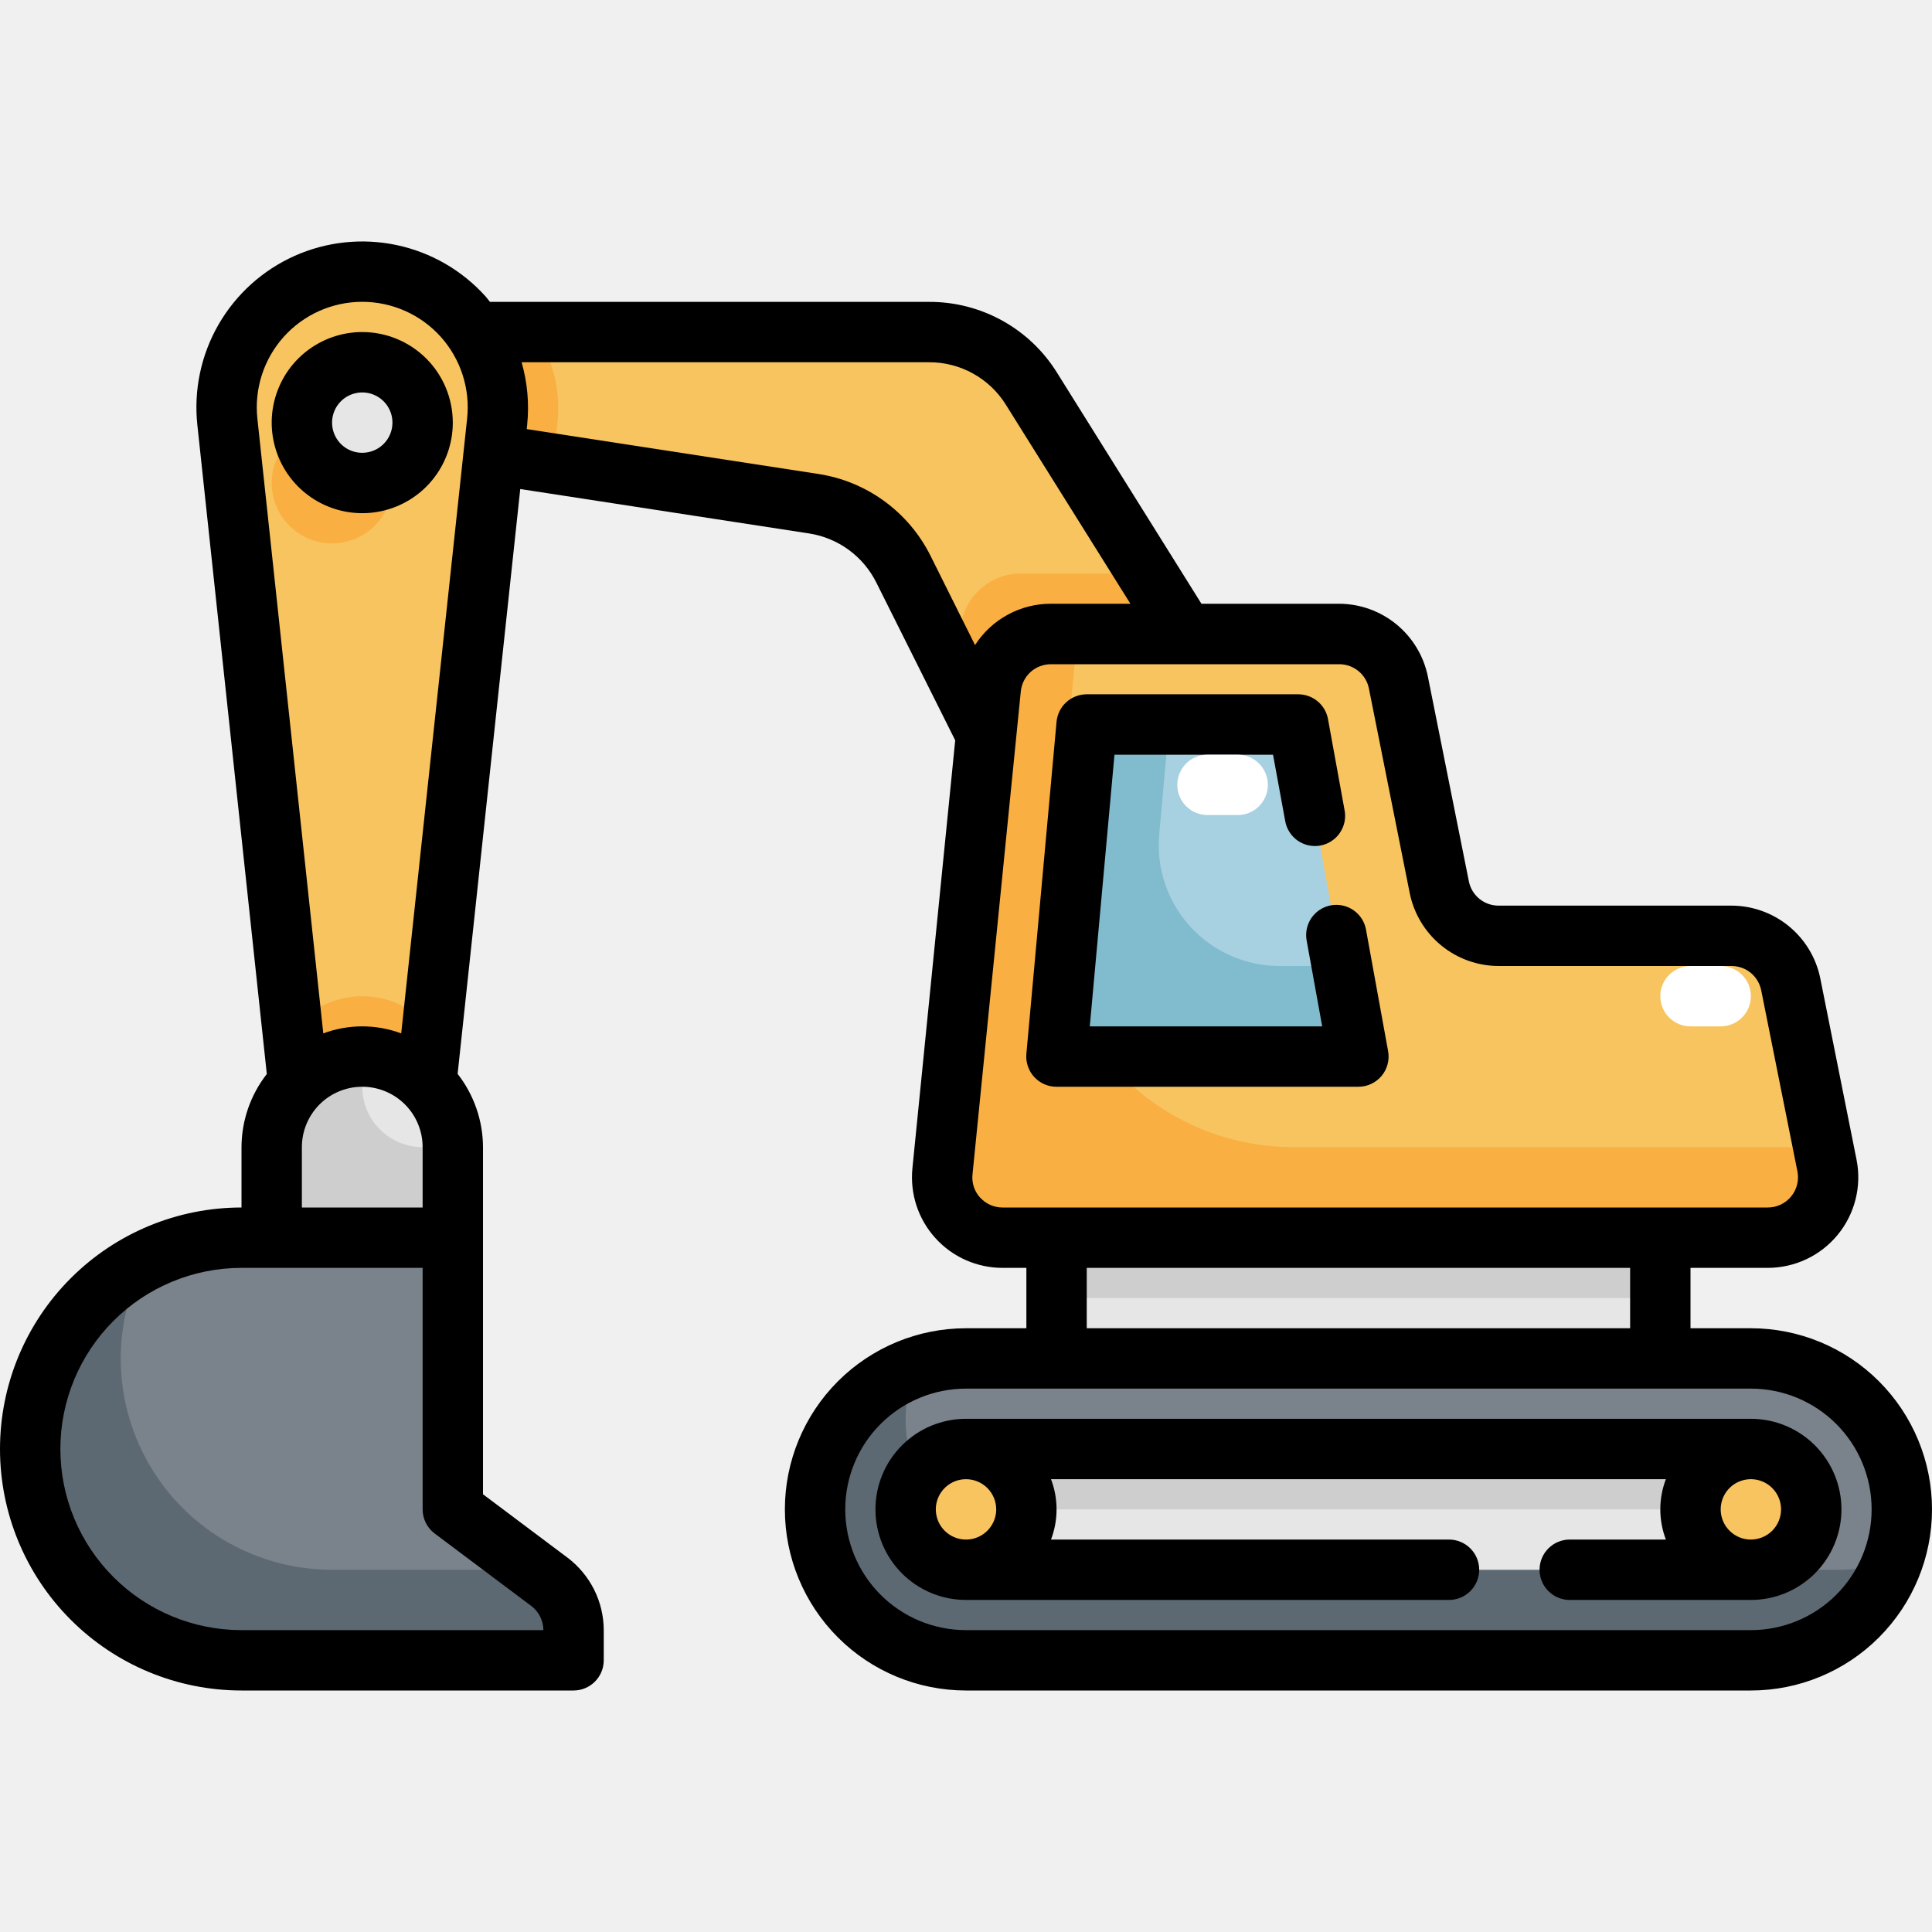
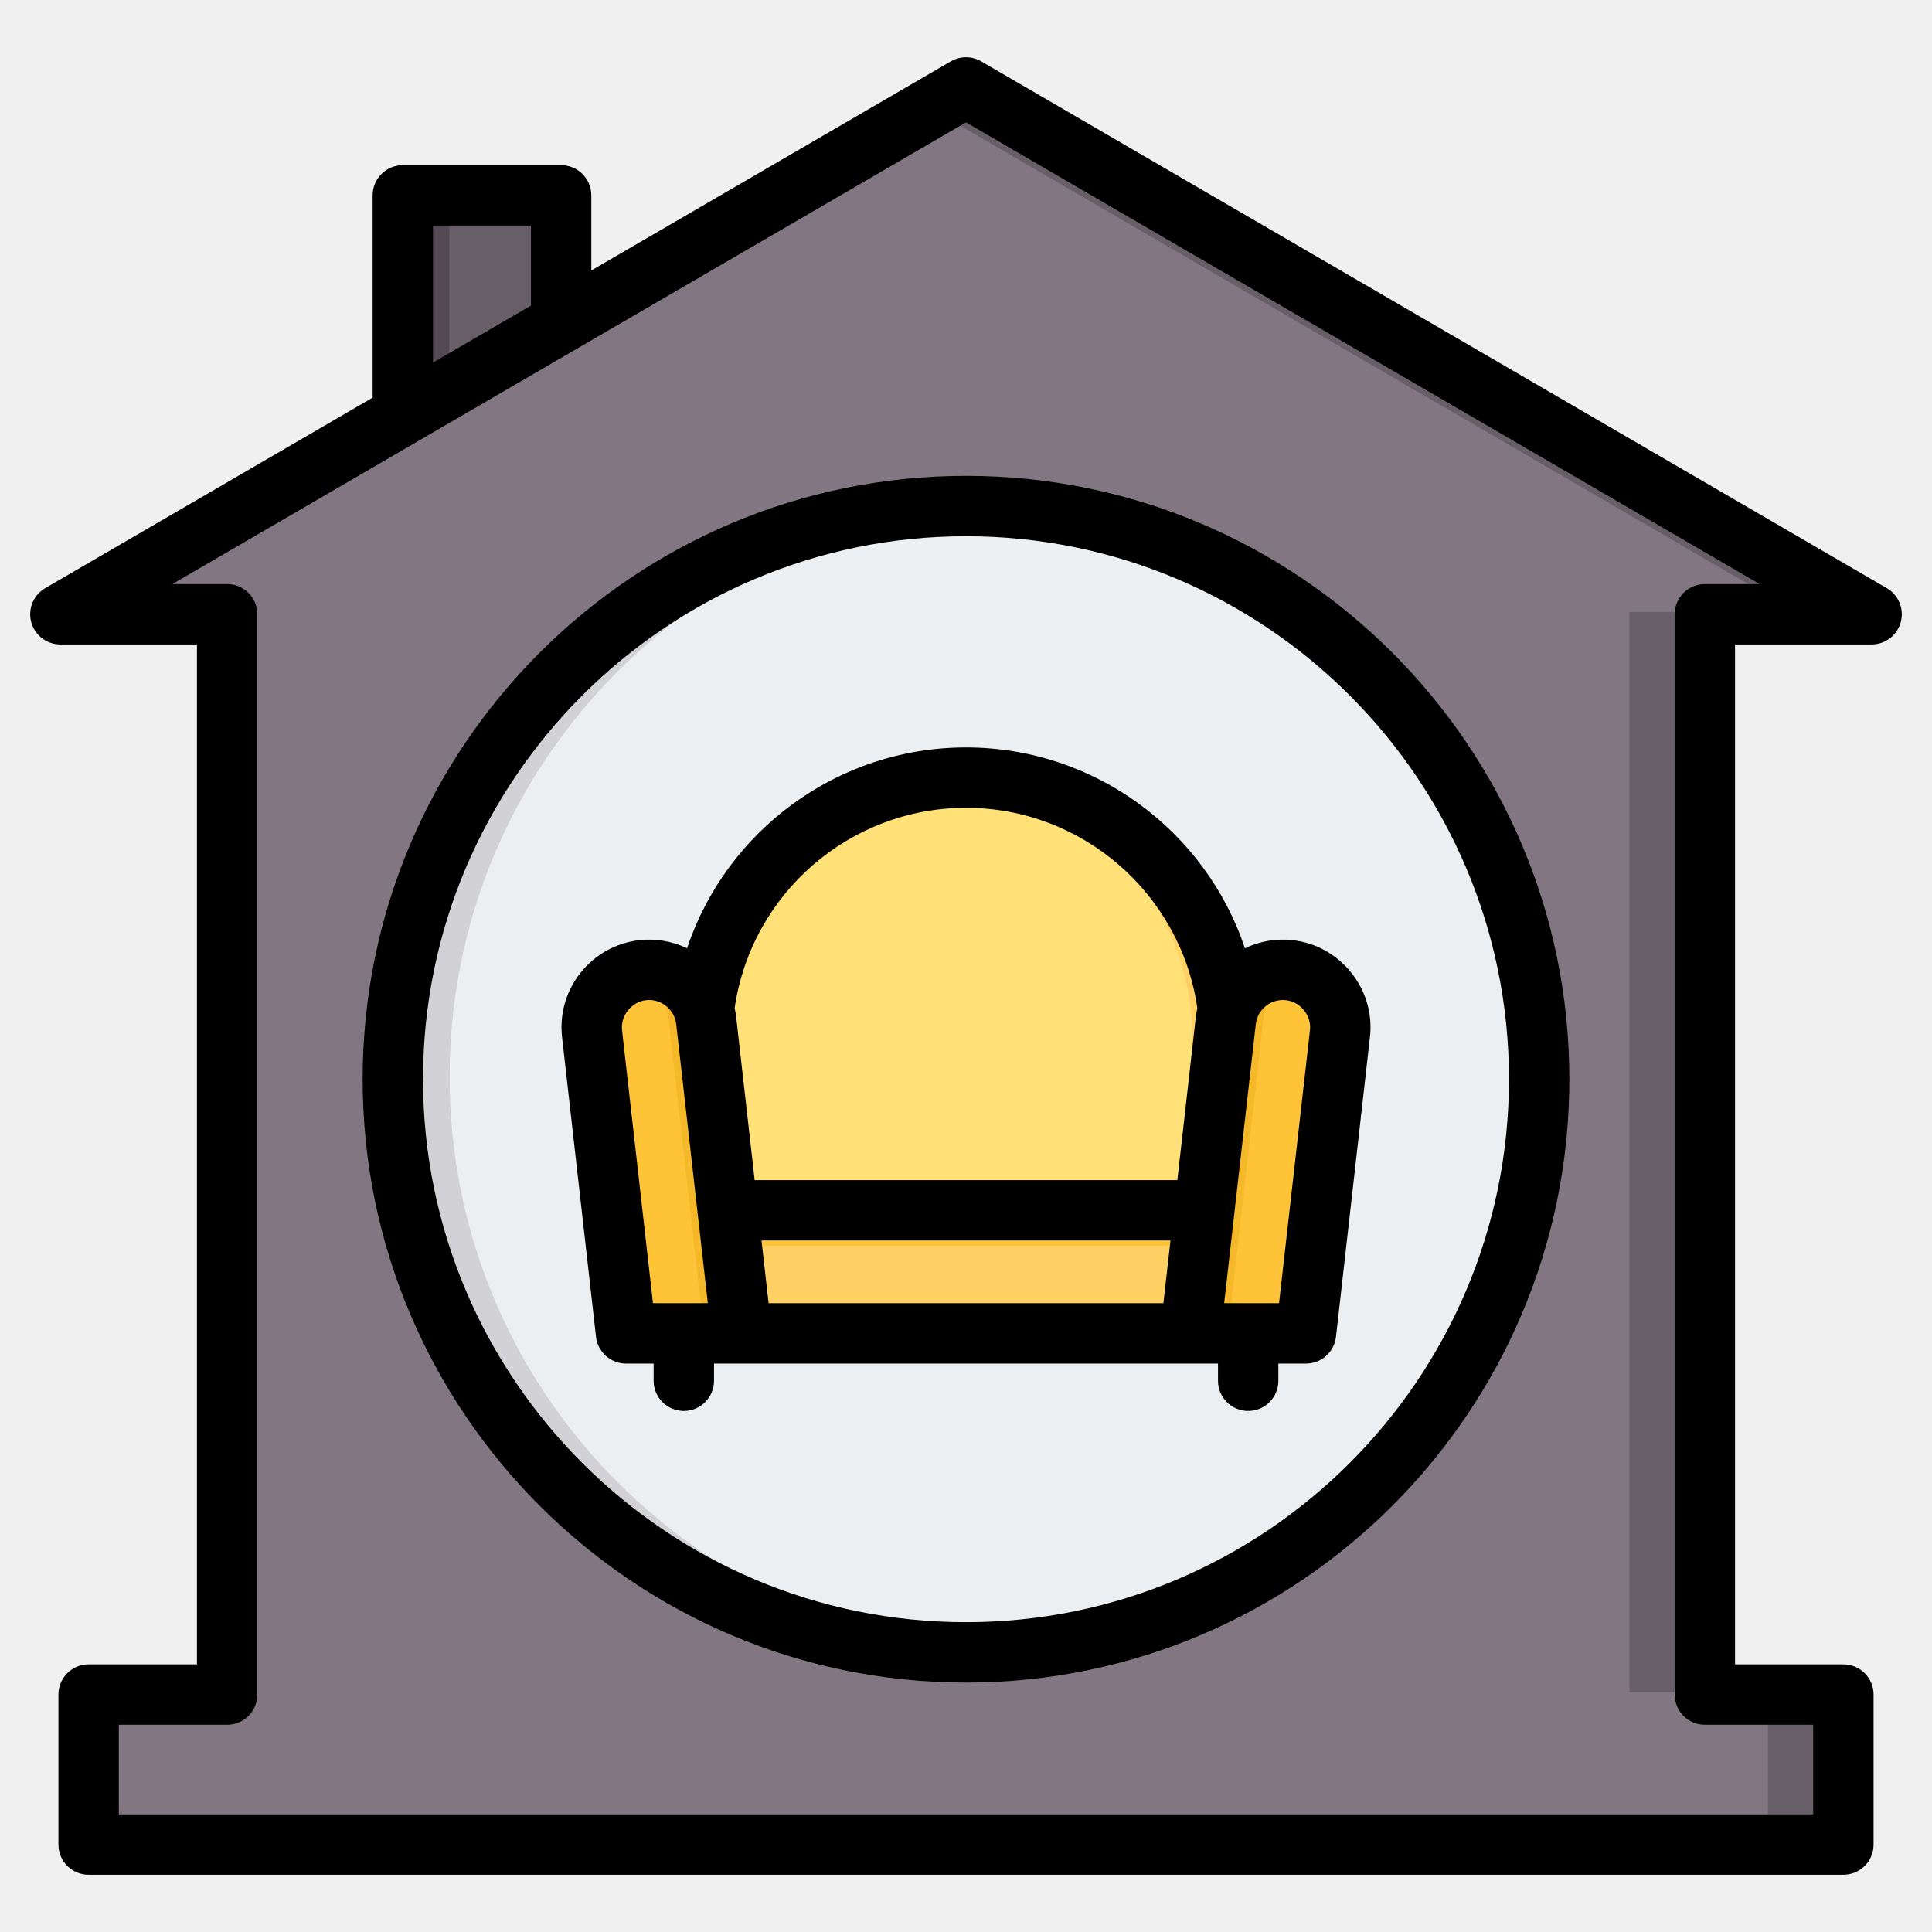
- <svg xmlns="http://www.w3.org/2000/svg" width="60" height="60" viewBox="0 0 60 60" fill="none">
-   <path d="M32.039 12.075L40.312 25.312H31.875L28.055 17.672C27.787 17.136 27.394 16.672 26.91 16.319C26.425 15.965 25.864 15.733 25.271 15.642L13.125 14.062V10.312H28.859C29.495 10.312 30.121 10.474 30.677 10.783C31.233 11.091 31.702 11.536 32.039 12.075Z" fill="#F8C460" />
-   <path d="M13.125 14.062L17.156 14.587L17.316 13.098C17.417 12.115 17.166 11.127 16.607 10.312H13.125V14.062Z" fill="#FAAF42" />
-   <path d="M9.375 34.688H13.125L15.438 13.099C15.501 12.511 15.44 11.917 15.258 11.354C15.076 10.792 14.778 10.274 14.383 9.834C13.988 9.395 13.505 9.043 12.965 8.802C12.425 8.562 11.841 8.437 11.25 8.438C10.659 8.437 10.075 8.562 9.535 8.802C8.995 9.043 8.512 9.395 8.117 9.834C7.722 10.274 7.424 10.792 7.242 11.354C7.06 11.917 6.999 12.511 7.062 13.099L9.375 34.688Z" fill="#F8C460" />
-   <path d="M11.25 30.938C10.835 30.939 10.425 31.032 10.05 31.212C9.676 31.392 9.346 31.652 9.084 31.975L9.375 34.688H13.125L13.416 31.975C13.155 31.652 12.825 31.392 12.45 31.212C12.075 31.032 11.665 30.939 11.25 30.938Z" fill="#FAAF42" />
-   <path d="M30 51.562H54.375C56.964 51.562 59.062 49.464 59.062 46.875C59.062 44.286 56.964 42.188 54.375 42.188H30C27.411 42.188 25.312 44.286 25.312 46.875C25.312 49.464 27.411 51.562 30 51.562Z" fill="#7A838B" />
-   <path d="M57.188 48.75H32.813C31.569 48.75 30.377 48.256 29.498 47.377C28.619 46.498 28.125 45.306 28.125 44.062C28.13 43.522 28.229 42.987 28.419 42.481C27.379 42.851 26.504 43.577 25.948 44.53C25.392 45.483 25.191 46.602 25.38 47.689C25.569 48.776 26.137 49.761 26.982 50.469C27.828 51.178 28.897 51.566 30 51.562H54.375C55.338 51.561 56.277 51.261 57.064 50.705C57.85 50.149 58.446 49.364 58.769 48.457C58.263 48.646 57.728 48.745 57.188 48.75Z" fill="#5D6972" />
-   <path d="M30 48.75H54.375C55.41 48.75 56.25 47.91 56.25 46.875C56.25 45.84 55.41 45 54.375 45H30C28.965 45 28.125 45.84 28.125 46.875C28.125 47.91 28.965 48.75 30 48.75Z" fill="#E6E6E6" />
-   <path d="M56.25 46.875H28.125C28.125 46.378 28.323 45.901 28.674 45.549C29.026 45.197 29.503 45 30 45H54.375C54.872 45 55.349 45.197 55.701 45.549C56.053 45.901 56.25 46.378 56.25 46.875Z" fill="#CECECE" />
-   <path d="M51.562 42.188H32.812V38.438H51.562V42.188Z" fill="#E6E6E6" />
-   <path d="M51.562 40.312H32.812V38.438H51.562V40.312Z" fill="#CECECE" />
-   <path d="M31.875 25.312H40.312L35.625 17.812H31.697C31.232 17.812 30.784 17.985 30.439 18.297C30.094 18.609 29.878 19.038 29.831 19.5L29.688 20.936L31.875 25.312Z" fill="#FAAF42" />
-   <path d="M43.427 21.195L44.698 27.555C44.783 27.98 45.013 28.363 45.348 28.638C45.684 28.913 46.104 29.063 46.537 29.062H53.775C54.209 29.062 54.629 29.212 54.964 29.487C55.3 29.762 55.529 30.145 55.614 30.57L56.739 36.195C56.794 36.467 56.787 36.748 56.72 37.017C56.653 37.286 56.526 37.537 56.35 37.752C56.174 37.966 55.953 38.139 55.702 38.258C55.451 38.376 55.177 38.438 54.9 38.438H31.134C30.872 38.438 30.613 38.383 30.374 38.276C30.134 38.17 29.919 38.015 29.744 37.82C29.568 37.626 29.435 37.397 29.353 37.148C29.271 36.899 29.242 36.636 29.269 36.375L30.769 21.375C30.815 20.913 31.032 20.484 31.377 20.172C31.721 19.86 32.169 19.688 32.634 19.688H41.587C42.021 19.687 42.441 19.837 42.777 20.112C43.112 20.387 43.342 20.77 43.427 21.195Z" fill="#F8C460" />
-   <path d="M56.625 35.625H40.162C39.114 35.625 38.078 35.405 37.12 34.98C36.162 34.555 35.303 33.934 34.6 33.156C33.897 32.379 33.365 31.463 33.037 30.467C32.71 29.471 32.595 28.418 32.7 27.375L33.469 19.688H32.634C32.169 19.688 31.721 19.86 31.377 20.172C31.032 20.484 30.815 20.913 30.769 21.375L29.269 36.375C29.242 36.636 29.271 36.899 29.353 37.148C29.435 37.397 29.568 37.626 29.744 37.82C29.919 38.015 30.134 38.17 30.374 38.276C30.613 38.383 30.872 38.438 31.134 38.438H54.9C55.177 38.438 55.451 38.376 55.702 38.258C55.953 38.139 56.174 37.966 56.35 37.752C56.526 37.537 56.653 37.286 56.72 37.017C56.787 36.748 56.794 36.467 56.739 36.195L56.625 35.625Z" fill="#FAAF42" />
-   <path d="M30 48.75C31.035 48.75 31.875 47.91 31.875 46.875C31.875 45.84 31.035 45 30 45C28.965 45 28.125 45.84 28.125 46.875C28.125 47.91 28.965 48.75 30 48.75Z" fill="#F8C460" />
-   <path d="M54.375 48.75C55.41 48.75 56.25 47.91 56.25 46.875C56.25 45.84 55.41 45 54.375 45C53.34 45 52.5 45.84 52.5 46.875C52.5 47.91 53.34 48.75 54.375 48.75Z" fill="#F8C460" />
-   <path d="M33.75 22.5H40.312L42.188 32.812H32.812L33.75 22.5Z" fill="#A7D0E1" />
-   <path d="M36 25.911L36.307 22.5H33.75L32.812 32.812H42.188L41.677 30H39.731C39.211 30 38.696 29.891 38.219 29.68C37.743 29.47 37.316 29.162 36.964 28.778C36.613 28.393 36.346 27.939 36.18 27.446C36.014 26.952 35.953 26.429 36 25.911Z" fill="#80BBCE" />
-   <path d="M14.062 38.438H8.438V35.625C8.438 34.879 8.734 34.164 9.261 33.636C9.789 33.109 10.504 32.812 11.25 32.812C11.996 32.812 12.711 33.109 13.239 33.636C13.766 34.164 14.062 34.879 14.062 35.625V38.438Z" fill="#E6E6E6" />
-   <path d="M11.25 32.812C10.504 32.812 9.789 33.109 9.261 33.636C8.734 34.164 8.438 34.879 8.438 35.625V38.438H14.062V35.625H13.125C12.628 35.625 12.151 35.428 11.799 35.076C11.447 34.724 11.25 34.247 11.25 33.75V32.812Z" fill="#CECECE" />
-   <path d="M7.5 51.562H17.812V50.625C17.812 50.334 17.745 50.047 17.615 49.786C17.484 49.526 17.295 49.3 17.062 49.125L14.062 46.875V38.438H7.5C5.76 38.438 4.09 39.129 2.86 40.36C1.629 41.59 0.938 43.26 0.938 45C0.938 46.74 1.629 48.41 2.86 49.64C4.09 50.871 5.76 51.562 7.5 51.562Z" fill="#7A838B" />
-   <path d="M17.063 49.125L16.563 48.75H10.313C9.186 48.751 8.079 48.462 7.096 47.91C6.114 47.359 5.291 46.564 4.705 45.602C4.12 44.639 3.792 43.542 3.754 42.416C3.716 41.291 3.968 40.174 4.487 39.174C3.183 39.851 2.143 40.945 1.535 42.283C0.926 43.62 0.784 45.123 1.132 46.551C1.479 47.979 2.295 49.248 3.45 50.157C4.605 51.066 6.031 51.561 7.5 51.562H17.813V50.625C17.813 50.334 17.745 50.047 17.615 49.786C17.485 49.526 17.296 49.3 17.063 49.125Z" fill="#5D6972" />
-   <path d="M10.312 16.875C11.348 16.875 12.188 16.035 12.188 15C12.188 13.964 11.348 13.125 10.312 13.125C9.277 13.125 8.438 13.964 8.438 15C8.438 16.035 9.277 16.875 10.312 16.875Z" fill="#FAAF42" />
-   <path d="M11.25 15C12.286 15 13.125 14.161 13.125 13.125C13.125 12.089 12.286 11.25 11.25 11.25C10.214 11.25 9.375 12.089 9.375 13.125C9.375 14.161 10.214 15 11.25 15Z" fill="#E6E6E6" />
-   <path d="M54.375 41.25H52.5V39.375H54.901C55.317 39.374 55.727 39.282 56.103 39.104C56.479 38.926 56.81 38.666 57.074 38.345C57.338 38.023 57.526 37.647 57.627 37.243C57.728 36.84 57.738 36.419 57.656 36.011L56.531 30.386C56.403 29.75 56.058 29.177 55.556 28.765C55.054 28.353 54.425 28.127 53.775 28.125H46.538C46.321 28.125 46.111 28.051 45.944 27.914C45.776 27.777 45.661 27.587 45.618 27.375L44.344 21.011C44.215 20.375 43.87 19.802 43.368 19.39C42.866 18.978 42.237 18.752 41.587 18.75H37.312L32.829 11.578C32.411 10.902 31.826 10.345 31.131 9.96C30.436 9.574 29.654 9.373 28.859 9.375H15.216C15.17 9.32 15.128 9.261 15.081 9.207C14.353 8.397 13.387 7.838 12.322 7.612C11.257 7.385 10.147 7.502 9.153 7.945C8.158 8.389 7.33 9.136 6.786 10.08C6.243 11.024 6.013 12.115 6.129 13.198L8.286 33.354C7.78 34.003 7.503 34.802 7.5 35.625V37.5C5.511 37.5 3.603 38.29 2.197 39.697C0.79 41.103 0 43.011 0 45C0 46.989 0.79 48.897 2.197 50.303C3.603 51.71 5.511 52.5 7.5 52.5H17.812C18.061 52.5 18.3 52.401 18.475 52.225C18.651 52.05 18.75 51.811 18.75 51.562V50.625C18.749 50.188 18.647 49.758 18.451 49.368C18.256 48.978 17.973 48.638 17.625 48.375L15 46.406V35.625C14.997 34.8 14.719 34 14.212 33.351L16.157 15.187L25.129 16.567C25.573 16.636 25.995 16.811 26.358 17.076C26.721 17.342 27.015 17.691 27.216 18.094L29.665 22.992L28.336 36.281C28.297 36.672 28.34 37.067 28.462 37.441C28.585 37.814 28.785 38.158 29.049 38.449C29.312 38.741 29.634 38.974 29.993 39.133C30.353 39.292 30.741 39.375 31.134 39.375H31.875V41.25H30C28.508 41.25 27.077 41.843 26.023 42.897C24.968 43.952 24.375 45.383 24.375 46.875C24.375 48.367 24.968 49.797 26.023 50.852C27.077 51.907 28.508 52.5 30 52.5H54.375C55.867 52.5 57.298 51.907 58.352 50.852C59.407 49.797 60 48.367 60 46.875C60 45.383 59.407 43.952 58.352 42.897C57.298 41.843 55.867 41.25 54.375 41.25ZM9.375 35.625C9.375 35.128 9.573 34.651 9.924 34.299C10.276 33.947 10.753 33.75 11.25 33.75C11.747 33.75 12.224 33.947 12.576 34.299C12.928 34.651 13.125 35.128 13.125 35.625V37.5H9.375V35.625ZM16.5 49.875C16.616 49.963 16.71 50.076 16.775 50.206C16.84 50.336 16.875 50.48 16.875 50.625H7.5C6.008 50.625 4.577 50.032 3.523 48.977C2.468 47.922 1.875 46.492 1.875 45C1.875 43.508 2.468 42.077 3.523 41.022C4.577 39.968 6.008 39.375 7.5 39.375H13.125V46.875C13.125 47.02 13.159 47.164 13.224 47.294C13.289 47.424 13.384 47.538 13.5 47.625L16.5 49.875ZM14.507 12.998L12.46 32.093C11.68 31.802 10.82 31.802 10.04 32.093L7.993 12.998C7.944 12.541 7.992 12.079 8.133 11.642C8.274 11.204 8.506 10.801 8.813 10.459C9.12 10.117 9.496 9.844 9.916 9.657C10.336 9.47 10.79 9.373 11.25 9.373C11.71 9.373 12.164 9.47 12.584 9.657C13.004 9.844 13.38 10.117 13.687 10.459C13.994 10.801 14.226 11.204 14.367 11.642C14.508 12.079 14.556 12.541 14.507 12.998ZM25.414 14.719L16.358 13.326L16.371 13.201C16.439 12.546 16.381 11.883 16.199 11.25H28.855C29.333 11.248 29.802 11.369 30.22 11.601C30.637 11.832 30.989 12.166 31.24 12.572L35.106 18.75H32.634C32.166 18.749 31.705 18.867 31.294 19.091C30.883 19.315 30.534 19.639 30.281 20.033L28.893 17.25C28.557 16.581 28.066 16.002 27.461 15.562C26.856 15.121 26.154 14.832 25.414 14.719ZM30.44 37.194C30.351 37.098 30.284 36.983 30.243 36.858C30.202 36.734 30.188 36.602 30.202 36.471L31.702 21.471C31.725 21.239 31.834 21.024 32.007 20.868C32.181 20.712 32.406 20.627 32.639 20.628H41.592C41.809 20.628 42.018 20.702 42.186 20.839C42.353 20.975 42.469 21.166 42.512 21.378L43.781 27.739C43.91 28.375 44.255 28.948 44.757 29.36C45.259 29.772 45.888 29.998 46.538 30H53.775C53.991 30 54.201 30.074 54.369 30.211C54.536 30.348 54.651 30.538 54.695 30.75L55.82 36.375C55.847 36.511 55.845 36.652 55.811 36.787C55.778 36.922 55.715 37.048 55.627 37.155C55.539 37.263 55.428 37.35 55.303 37.41C55.177 37.469 55.04 37.5 54.901 37.5H31.134C31.003 37.501 30.874 37.473 30.754 37.42C30.634 37.367 30.527 37.289 30.44 37.191V37.194ZM33.75 39.375H50.625V41.25H33.75V39.375ZM54.375 50.625H30C29.005 50.625 28.052 50.23 27.348 49.527C26.645 48.823 26.25 47.87 26.25 46.875C26.25 45.88 26.645 44.926 27.348 44.223C28.052 43.52 29.005 43.125 30 43.125H54.375C55.37 43.125 56.323 43.52 57.027 44.223C57.73 44.926 58.125 45.88 58.125 46.875C58.125 47.87 57.73 48.823 57.027 49.527C56.323 50.23 55.37 50.625 54.375 50.625Z" fill="black" />
-   <path d="M54.375 44.062H30C29.254 44.062 28.539 44.359 28.011 44.886C27.484 45.414 27.188 46.129 27.188 46.875C27.188 47.621 27.484 48.336 28.011 48.864C28.539 49.391 29.254 49.688 30 49.688H45C45.249 49.688 45.487 49.589 45.663 49.413C45.839 49.237 45.938 48.999 45.938 48.75C45.938 48.501 45.839 48.263 45.663 48.087C45.487 47.911 45.249 47.812 45 47.812H32.64C32.87 47.209 32.87 46.541 32.64 45.938H51.735C51.505 46.541 51.505 47.209 51.735 47.812H48.75C48.501 47.812 48.263 47.911 48.087 48.087C47.911 48.263 47.812 48.501 47.812 48.75C47.812 48.999 47.911 49.237 48.087 49.413C48.263 49.589 48.501 49.688 48.75 49.688H54.375C55.121 49.688 55.836 49.391 56.364 48.864C56.891 48.336 57.188 47.621 57.188 46.875C57.188 46.129 56.891 45.414 56.364 44.886C55.836 44.359 55.121 44.062 54.375 44.062ZM30.938 46.875C30.938 47.06 30.883 47.242 30.779 47.396C30.677 47.55 30.53 47.67 30.359 47.741C30.188 47.812 29.999 47.831 29.817 47.794C29.635 47.758 29.468 47.669 29.337 47.538C29.206 47.407 29.117 47.24 29.081 47.058C29.044 46.876 29.063 46.688 29.134 46.516C29.205 46.345 29.325 46.199 29.479 46.096C29.633 45.992 29.815 45.938 30 45.938C30.249 45.938 30.487 46.036 30.663 46.212C30.839 46.388 30.938 46.626 30.938 46.875ZM54.375 47.812C54.19 47.812 54.008 47.758 53.854 47.654C53.7 47.551 53.58 47.405 53.509 47.234C53.438 47.062 53.419 46.874 53.456 46.692C53.492 46.51 53.581 46.343 53.712 46.212C53.843 46.081 54.01 45.992 54.192 45.956C54.374 45.919 54.562 45.938 54.734 46.009C54.905 46.08 55.051 46.2 55.154 46.354C55.258 46.508 55.312 46.69 55.312 46.875C55.312 47.124 55.214 47.362 55.038 47.538C54.862 47.714 54.624 47.812 54.375 47.812Z" fill="black" />
-   <path d="M42.187 33.75C42.325 33.75 42.46 33.72 42.584 33.661C42.709 33.603 42.819 33.518 42.907 33.413C42.995 33.307 43.058 33.184 43.093 33.051C43.128 32.919 43.133 32.78 43.109 32.645L42.427 28.895C42.408 28.771 42.364 28.652 42.299 28.546C42.233 28.439 42.147 28.347 42.044 28.274C41.943 28.202 41.827 28.151 41.705 28.123C41.583 28.096 41.456 28.094 41.333 28.116C41.21 28.138 41.093 28.185 40.988 28.254C40.883 28.322 40.793 28.411 40.723 28.515C40.653 28.619 40.605 28.736 40.581 28.858C40.557 28.981 40.558 29.108 40.583 29.23L41.062 31.875H33.844L34.611 23.438H39.535L39.91 25.48C39.929 25.604 39.973 25.723 40.039 25.829C40.105 25.936 40.191 26.028 40.293 26.101C40.395 26.173 40.511 26.224 40.633 26.252C40.755 26.279 40.881 26.282 41.005 26.259C41.128 26.237 41.245 26.19 41.35 26.121C41.455 26.053 41.545 25.964 41.614 25.86C41.684 25.756 41.733 25.639 41.757 25.517C41.781 25.394 41.78 25.267 41.754 25.145L41.242 22.332C41.203 22.115 41.088 21.919 40.918 21.778C40.748 21.637 40.533 21.561 40.312 21.562H33.75C33.515 21.562 33.289 21.649 33.115 21.807C32.941 21.965 32.834 22.182 32.812 22.416L31.875 32.728C31.863 32.858 31.879 32.989 31.921 33.113C31.962 33.236 32.029 33.35 32.118 33.446C32.206 33.542 32.313 33.619 32.433 33.672C32.553 33.724 32.682 33.751 32.812 33.75H42.187Z" fill="black" />
-   <path d="M11.25 10.312C10.694 10.312 10.15 10.477 9.687 10.787C9.225 11.095 8.864 11.535 8.652 12.049C8.439 12.563 8.383 13.128 8.492 13.674C8.6 14.219 8.868 14.72 9.261 15.114C9.655 15.507 10.156 15.775 10.701 15.883C11.247 15.992 11.812 15.936 12.326 15.723C12.84 15.511 13.28 15.15 13.588 14.688C13.898 14.225 14.062 13.681 14.062 13.125C14.062 12.379 13.766 11.664 13.239 11.136C12.711 10.609 11.996 10.312 11.25 10.312ZM11.25 14.062C11.065 14.062 10.883 14.008 10.729 13.905C10.575 13.802 10.455 13.655 10.384 13.484C10.313 13.312 10.294 13.124 10.331 12.942C10.367 12.76 10.456 12.593 10.587 12.462C10.718 12.331 10.885 12.242 11.067 12.206C11.249 12.169 11.438 12.188 11.609 12.259C11.78 12.33 11.927 12.45 12.03 12.604C12.133 12.758 12.188 12.94 12.188 13.125C12.188 13.374 12.089 13.612 11.913 13.788C11.737 13.964 11.499 14.062 11.25 14.062Z" fill="black" />
-   <path d="M38.438 25.312H37.5C37.251 25.312 37.013 25.214 36.837 25.038C36.661 24.862 36.562 24.624 36.562 24.375C36.562 24.126 36.661 23.888 36.837 23.712C37.013 23.536 37.251 23.438 37.5 23.438H38.438C38.686 23.438 38.925 23.536 39.1 23.712C39.276 23.888 39.375 24.126 39.375 24.375C39.375 24.624 39.276 24.862 39.1 25.038C38.925 25.214 38.686 25.312 38.438 25.312Z" fill="white" />
-   <path d="M53.438 31.875H52.5C52.251 31.875 52.013 31.776 51.837 31.6C51.661 31.425 51.562 31.186 51.562 30.938C51.562 30.689 51.661 30.45 51.837 30.275C52.013 30.099 52.251 30 52.5 30H53.438C53.686 30 53.925 30.099 54.1 30.275C54.276 30.45 54.375 30.689 54.375 30.938C54.375 31.186 54.276 31.425 54.1 31.6C53.925 31.776 53.686 31.875 53.438 31.875Z" fill="white" />
+ <svg xmlns="http://www.w3.org/2000/svg" version="1.1" width="60" height="60" x="0" y="0" viewBox="0 0 512 512" style="enable-background:new 0 0 512 512" xml:space="preserve" class="">
+   <g>
+     <g fill-rule="evenodd" clip-rule="evenodd">
+       <path fill="#685e68" d="M116.748 51.155h21.954c5.5 0 10 4.5 10 10v62.41c0 5.5-4.5 9.999-10 9.999h-21.954c-5.5 0-10-4.5-10-9.999v-62.41c.001-5.5 4.5-10 10-10z" opacity="1" data-original="#685e68" />
+       <path fill="#544854" d="M116.748 51.155h12.306c-5.5 0-10 4.5-10 10v62.41c0 5.5 4.5 9.999 10 9.999h-12.306c-5.5 0-10-4.5-10-9.999v-62.41c.001-5.5 4.5-10 10-10z" opacity="1" data-original="#544854" />
+       <path fill="#837683" d="M451.806 162.172v286.292h28.708c4.406 0 8 3.594 8 8v23.753c0 4.406-3.594 8-8 8H31.486c-4.406 0-8-3.594-8-8v-23.753c0-4.406 3.594-8 8-8h28.708V162.172H27.123c-1.375 0-2.538-.891-2.896-2.219s.2-2.683 1.388-3.374l226.362-131.68c2.555-1.486 5.49-1.486 8.045 0L486.385 156.58c1.189.691 1.746 2.046 1.388 3.374s-1.521 2.219-2.896 2.219h-33.071z" opacity="1" data-original="#837683" />
+       <path fill="#685e68" d="M451.806 162.172v286.292h-20.001V162.172zm8.707 286.292h20.001c4.406 0 8 3.594 8 8v23.753c0 4.406-3.594 8-8 8h-20.001c4.406 0 8-3.594 8-8v-23.753c0-4.406-3.593-8-8-8zM246 28.376l220.385 128.203c1.189.691 1.746 2.046 1.388 3.374s-1.521 2.219-2.896 2.219h20.001c1.375 0 2.538-.891 2.896-2.219s-.199-2.683-1.388-3.374L260.023 24.899c-2.555-1.486-5.49-1.486-8.045 0z" opacity="1" data-original="#685e68" />
+       <circle cx="256" cy="285.388" r="151.894" fill="#eceff1" opacity="1" data-original="#eceff1" />
+       <path fill="#d1d1d6" d="M256 133.494c2.523 0 5.032.065 7.524.186-80.393 3.922-144.37 70.342-144.37 151.707s63.977 147.785 144.37 151.707c-2.493.122-5.001.187-7.524.187-83.888 0-151.894-68.005-151.894-151.894 0-83.888 68.005-151.893 151.894-151.893z" opacity="1" data-original="#d1d1d6" />
+       <path fill="#ffe177" d="M256 205.471c38.487 0 69.976 31.489 69.976 69.976v50.876H186.023v-50.876c0-38.487 31.49-69.976 69.977-69.976z" opacity="1" data-original="#ffe177" class="" />
+       <path fill="#ffd064" d="M256 205.471c38.487 0 69.976 31.489 69.976 69.976v50.876h-10v-50.876c0-36.806-28.8-67.209-64.976-69.794a70.156 70.156 0 0 1 5-.182z" opacity="1" data-original="#ffd064" />
+       <path fill="#ffd064" d="M165.897 320.129h180.206l-10 32.614H175.897z" opacity="1" data-original="#ffd064" />
+       <path fill="#ffc338" d="M165.897 320.129h180.206l-3.067 10.001H168.963z" opacity="1" data-original="#ffc338" />
+       <path fill="#ffc338" d="M341.687 256.496c8.286.939 14.353 8.556 13.414 16.843l-8.194 72.305a7.97 7.97 0 0 1-7.949 7.099h-16.783c-1.771 0-3.295-.682-4.475-2.003s-1.686-2.912-1.487-4.672l8.63-76.158c.944-8.32 8.524-14.356 16.844-13.414z" opacity="1" data-original="#ffc338" />
+       <path fill="#f5b829" d="M341.687 256.496a15.04 15.04 0 0 1 3.291.755c-5.347 1.876-9.456 6.677-10.133 12.659l-8.63 76.158c-.199 1.76.307 3.351 1.486 4.672 1.18 1.321 2.704 2.003 4.475 2.003h-10c-1.771 0-3.295-.682-4.475-2.003s-1.686-2.912-1.487-4.672l8.63-76.158c.943-8.32 8.523-14.356 16.843-13.414z" opacity="1" data-original="#f5b829" />
+       <path fill="#ffc338" d="M170.313 256.496c-8.287.939-14.353 8.556-13.414 16.843l8.194 72.305a7.97 7.97 0 0 0 7.949 7.099h16.783c1.771 0 3.295-.682 4.475-2.003 1.179-1.321 1.686-2.912 1.486-4.672l-8.63-76.158c-.943-8.32-8.523-14.356-16.843-13.414z" opacity="1" data-original="#ffc338" />
+       <path fill="#f5b829" d="M170.313 256.496c-1.144.13-2.244.387-3.291.755 5.347 1.876 9.455 6.677 10.133 12.659l8.63 76.158c.199 1.76-.307 3.351-1.486 4.672-1.18 1.321-2.704 2.003-4.475 2.003h10c1.771 0 3.295-.682 4.475-2.003 1.179-1.321 1.686-2.912 1.486-4.672l-8.63-76.158c-.942-8.32-8.522-14.356-16.842-13.414z" opacity="1" data-original="#f5b829" />
+       <path d="M340.784 265.057c1.886.212 3.595 1.172 4.812 2.702s1.769 3.408 1.556 5.29l-8.193 72.312h-14.544l8.379-73.94c.448-3.954 4.037-6.812 7.99-6.364zm-175.936 7.992c-.441-3.892 2.475-7.55 6.367-7.992 3.959-.438 7.542 2.41 7.991 6.364l8.379 73.94h-14.544zm38.839 72.312-1.883-16.625h108.39l-1.883 16.625zM256 214.077c30.81 0 56.906 22.72 61.313 53.07-.18.81-.322 1.633-.417 2.471l-4.887 43.12H199.991l-4.887-43.12a23.415 23.415 0 0 0-.417-2.471c4.407-30.35 30.503-53.07 61.313-53.07zm0-15.999c-34.026 0-63.48 22.028-73.925 53.23a23.146 23.146 0 0 0-12.661-2.151h-.002c-12.725 1.44-21.904 12.972-20.462 25.69l8.998 79.41a8.003 8.003 0 0 0 7.948 7.103h7.323v4.556c0 4.425 3.582 8.002 8 8.002a8 8 0 0 0 8.002-8.002v-4.556H322.78v4.556c0 4.425 3.582 8.002 8 8.002s8-3.577 8-8.002v-4.556h7.324a8.002 8.002 0 0 0 7.948-7.103l8.998-79.41c.695-6.128-1.059-12.191-4.938-17.058-3.88-4.872-9.393-7.931-15.524-8.632h-.002a23.067 23.067 0 0 0-12.662 2.151c-10.449-31.211-39.9-53.23-73.924-53.23zm143.894 87.919c0-79.339-64.552-143.889-143.894-143.889s-143.895 64.55-143.895 143.889S176.657 429.896 256 429.896c79.342 0 143.894-64.559 143.894-143.899zm-303.788 0c0 88.17 71.728 159.903 159.894 159.903s159.894-71.733 159.894-159.902S344.166 126.11 256 126.11 96.106 197.828 96.106 285.997zm355.7-131.208h14.533L256 32.429 45.663 154.789h14.53a8 8 0 0 1 8 8.002v286.286a8 8 0 0 1-8 8.002H31.487v23.751h449.025v-23.751h-28.706a8 8 0 0 1-8-8.002V162.79a8 8 0 0 1 8-8.001zM114.749 59.771h25.954V80.99l-25.954 15.1zm385.273 96.096-240-139.611a8.005 8.005 0 0 0-8.044 0l-95.275 55.423v-19.91a8 8 0 0 0-8-8.002H106.75a8 8 0 0 0-8 8.002v53.621l-86.772 50.477a8.005 8.005 0 0 0 4.023 14.921h36.193v270.287H23.485a8 8 0 0 0-8 8.002v39.75a8 8 0 0 0 8 8.002h465.028a8.001 8.001 0 0 0 8.002-8.002v-39.75a8.002 8.002 0 0 0-8.002-8.002h-28.708V170.788h36.192a7.999 7.999 0 0 0 7.724-5.921 7.996 7.996 0 0 0-3.699-9z" fill="#000000" opacity="1" data-original="#000000" />
+     </g>
+   </g>
</svg>
